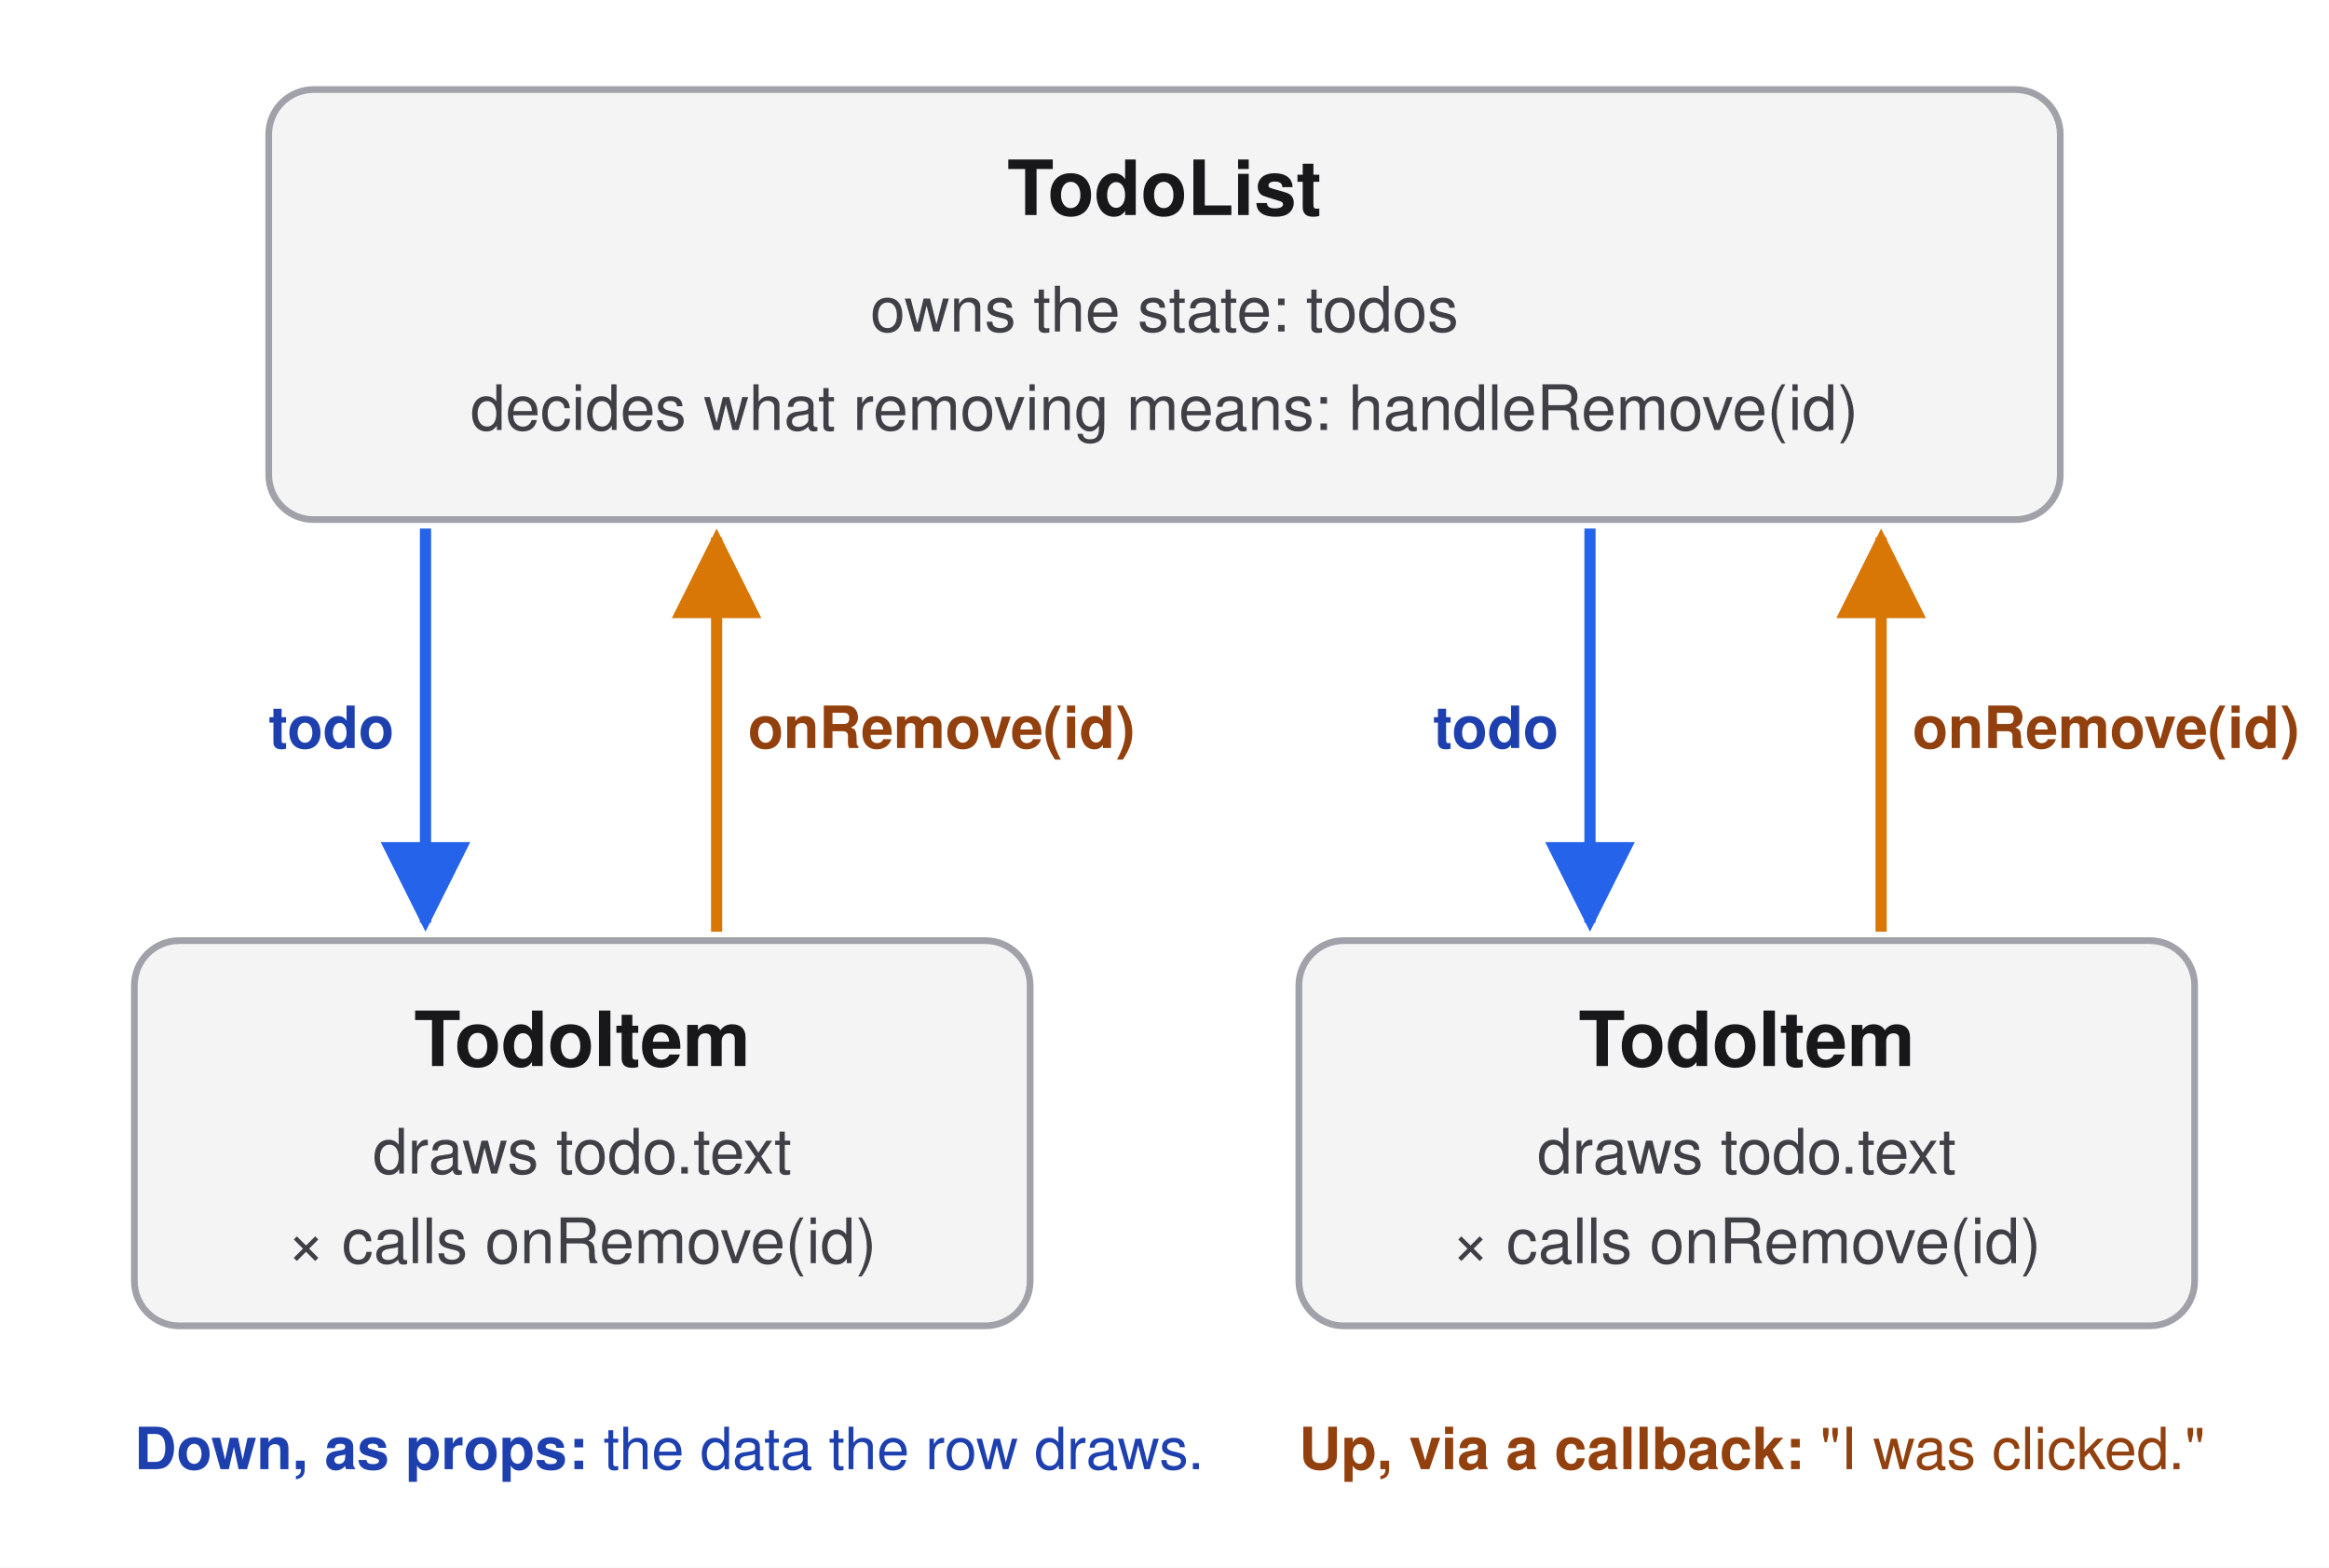
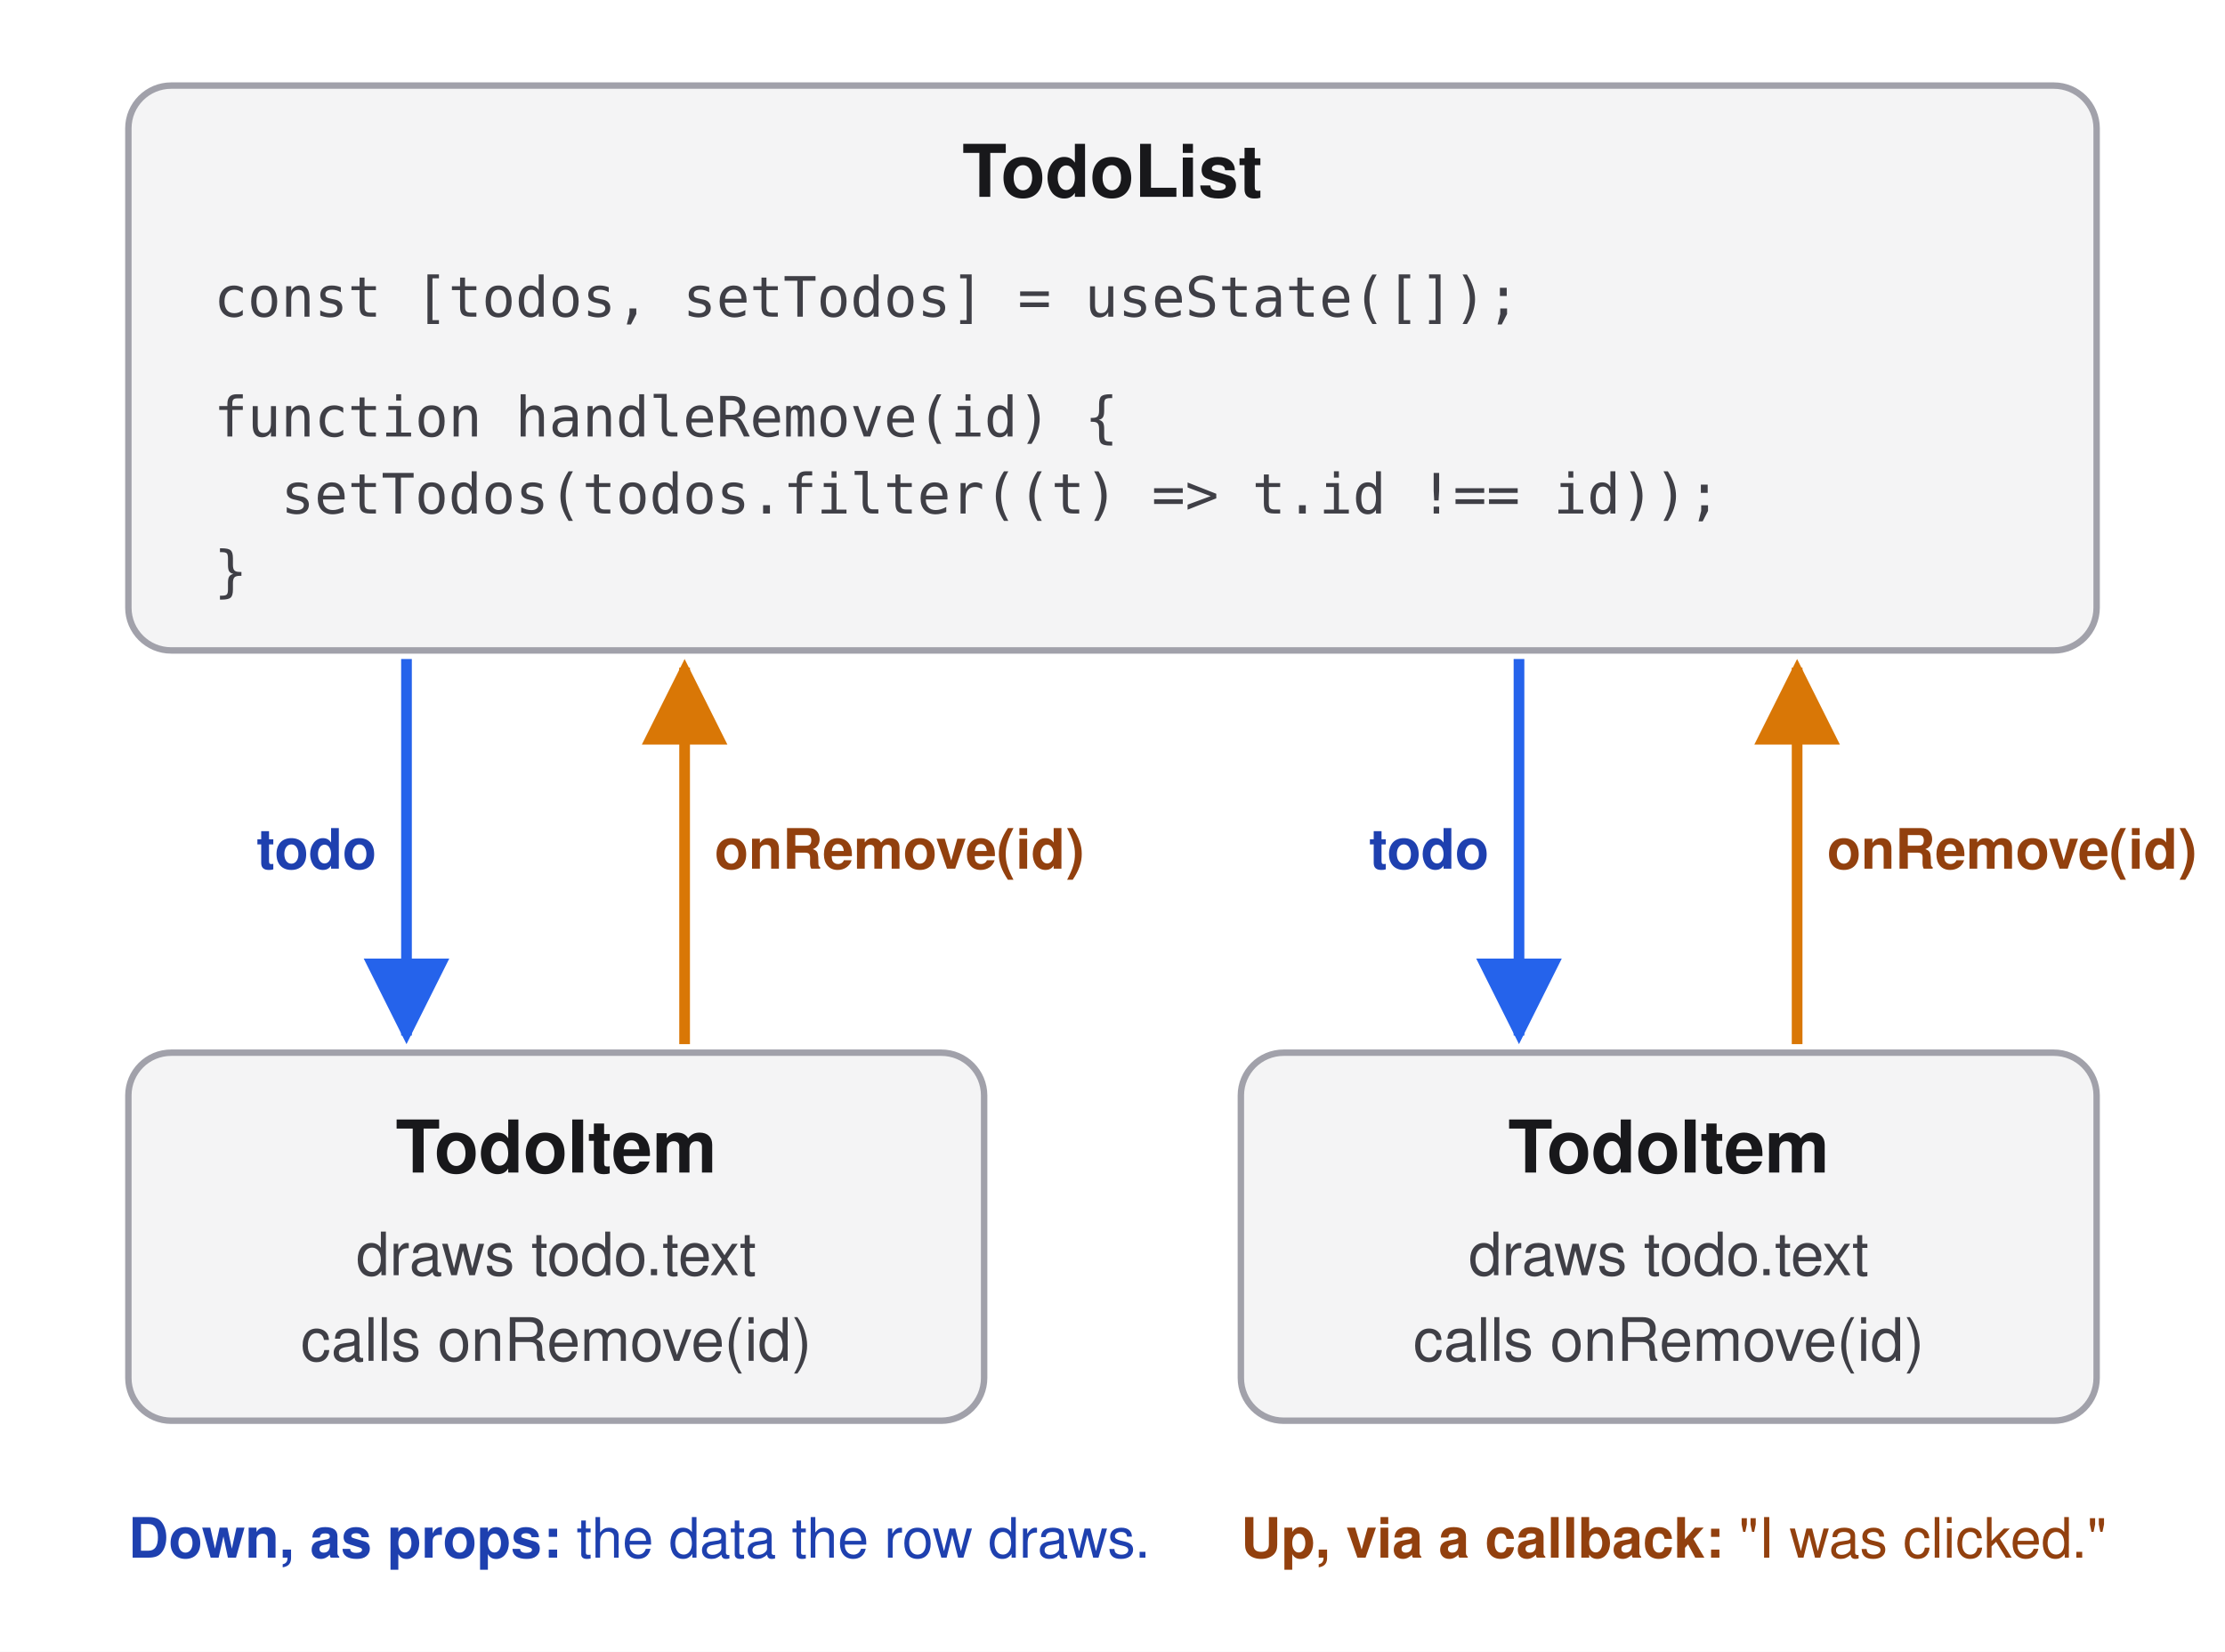
- <svg xmlns="http://www.w3.org/2000/svg" viewBox="0 0 520 350" width="520" height="350" font-family="-apple-system, 'Segoe UI', Helvetica, Arial, sans-serif">
+ <svg xmlns="http://www.w3.org/2000/svg" viewBox="0 0 520 386" width="520" height="386" font-family="-apple-system, 'Segoe UI', Helvetica, Arial, sans-serif">
  <defs>
    <marker id="arr-blue" viewBox="0 0 10 10" refX="9" refY="5" markerWidth="8" markerHeight="8" orient="auto">
      <path d="M0,0 L10,5 L0,10 z" fill="#2563eb" />
    </marker>
    <marker id="arr-orange" viewBox="0 0 10 10" refX="9" refY="5" markerWidth="8" markerHeight="8" orient="auto">
      <path d="M0,0 L10,5 L0,10 z" fill="#d97706" />
    </marker>
  </defs>
-   <rect width="520" height="350" fill="#ffffff" />
-   <rect x="60" y="20" width="400" height="96" rx="10" fill="#f4f4f5" stroke="#a1a1aa" stroke-width="1.5" />
-   <text x="260" y="48" text-anchor="middle" font-size="17" font-weight="700" fill="#18181b">TodoList</text>
-   <text x="260" y="74" text-anchor="middle" font-size="14" fill="#3f3f46">owns the state: todos</text>
-   <text x="260" y="96" text-anchor="middle" font-size="14" fill="#3f3f46">decides what removing means: handleRemove(id)</text>
-   <rect x="30" y="210" width="200" height="86" rx="10" fill="#f4f4f5" stroke="#a1a1aa" stroke-width="1.5" />
-   <text x="130" y="238" text-anchor="middle" font-size="17" font-weight="700" fill="#18181b">TodoItem</text>
-   <text x="130" y="262" text-anchor="middle" font-size="14" fill="#3f3f46">draws todo.text</text>
-   <text x="130" y="282" text-anchor="middle" font-size="14" fill="#3f3f46">× calls onRemove(id)</text>
-   <rect x="290" y="210" width="200" height="86" rx="10" fill="#f4f4f5" stroke="#a1a1aa" stroke-width="1.5" />
-   <text x="390" y="238" text-anchor="middle" font-size="17" font-weight="700" fill="#18181b">TodoItem</text>
-   <text x="390" y="262" text-anchor="middle" font-size="14" fill="#3f3f46">draws todo.text</text>
-   <text x="390" y="282" text-anchor="middle" font-size="14" fill="#3f3f46">× calls onRemove(id)</text>
-   <line x1="95" y1="118" x2="95" y2="206" stroke="#2563eb" stroke-width="2.5" marker-end="url(#arr-blue)" />
-   <text x="88" y="167" text-anchor="end" font-size="13" font-weight="700" fill="#1e40af">todo</text>
-   <line x1="160" y1="208" x2="160" y2="120" stroke="#d97706" stroke-width="2.5" marker-end="url(#arr-orange)" />
-   <text x="167" y="167" font-size="13" font-weight="700" fill="#92400e">onRemove(id)</text>
-   <line x1="355" y1="118" x2="355" y2="206" stroke="#2563eb" stroke-width="2.5" marker-end="url(#arr-blue)" />
-   <text x="348" y="167" text-anchor="end" font-size="13" font-weight="700" fill="#1e40af">todo</text>
-   <line x1="420" y1="208" x2="420" y2="120" stroke="#d97706" stroke-width="2.5" marker-end="url(#arr-orange)" />
-   <text x="427" y="167" font-size="13" font-weight="700" fill="#92400e">onRemove(id)</text>
-   <text x="30" y="328" font-size="13" fill="#1e40af">
+   <rect width="520" height="386" fill="#ffffff" />
+   <rect x="30" y="20" width="460" height="132" rx="10" fill="#f4f4f5" stroke="#a1a1aa" stroke-width="1.5" />
+   <text x="260" y="46" text-anchor="middle" font-size="17" font-weight="700" fill="#18181b">TodoList</text>
+   <g font-family="ui-monospace, 'SF Mono', Menlo, Consolas, monospace" font-size="13" fill="#3f3f46" xml:space="preserve">
+     <text x="50" y="74">const [todos, setTodos] = useState([]);</text>
+     <text x="50" y="102">function handleRemove(id) {</text>
+     <text x="50" y="120">  setTodos(todos.filter((t) =&gt; t.id !== id));</text>
+     <text x="50" y="138">}</text>
+   </g>
+   <rect x="30" y="246" width="200" height="86" rx="10" fill="#f4f4f5" stroke="#a1a1aa" stroke-width="1.5" />
+   <text x="130" y="274" text-anchor="middle" font-size="17" font-weight="700" fill="#18181b">TodoItem</text>
+   <text x="130" y="298" text-anchor="middle" font-size="14" fill="#3f3f46">draws todo.text</text>
+   <text x="130" y="318" text-anchor="middle" font-size="14" fill="#3f3f46">calls onRemove(id)</text>
+   <rect x="290" y="246" width="200" height="86" rx="10" fill="#f4f4f5" stroke="#a1a1aa" stroke-width="1.5" />
+   <text x="390" y="274" text-anchor="middle" font-size="17" font-weight="700" fill="#18181b">TodoItem</text>
+   <text x="390" y="298" text-anchor="middle" font-size="14" fill="#3f3f46">draws todo.text</text>
+   <text x="390" y="318" text-anchor="middle" font-size="14" fill="#3f3f46">calls onRemove(id)</text>
+   <line x1="95" y1="154" x2="95" y2="242" stroke="#2563eb" stroke-width="2.5" marker-end="url(#arr-blue)" />
+   <text x="88" y="203" text-anchor="end" font-size="13" font-weight="700" fill="#1e40af">todo</text>
+   <line x1="160" y1="244" x2="160" y2="156" stroke="#d97706" stroke-width="2.5" marker-end="url(#arr-orange)" />
+   <text x="167" y="203" font-size="13" font-weight="700" fill="#92400e">onRemove(id)</text>
+   <line x1="355" y1="154" x2="355" y2="242" stroke="#2563eb" stroke-width="2.5" marker-end="url(#arr-blue)" />
+   <text x="348" y="203" text-anchor="end" font-size="13" font-weight="700" fill="#1e40af">todo</text>
+   <line x1="420" y1="244" x2="420" y2="156" stroke="#d97706" stroke-width="2.5" marker-end="url(#arr-orange)" />
+   <text x="427" y="203" font-size="13" font-weight="700" fill="#92400e">onRemove(id)</text>
+   <text x="30" y="364" font-size="13" fill="#1e40af">
    <tspan font-weight="700">Down, as props:</tspan> the data the row draws.</text>
-   <text x="290" y="328" font-size="13" fill="#92400e">
+   <text x="290" y="364" font-size="13" fill="#92400e">
    <tspan font-weight="700">Up, via a callback:</tspan> "I was clicked."</text>
</svg>
